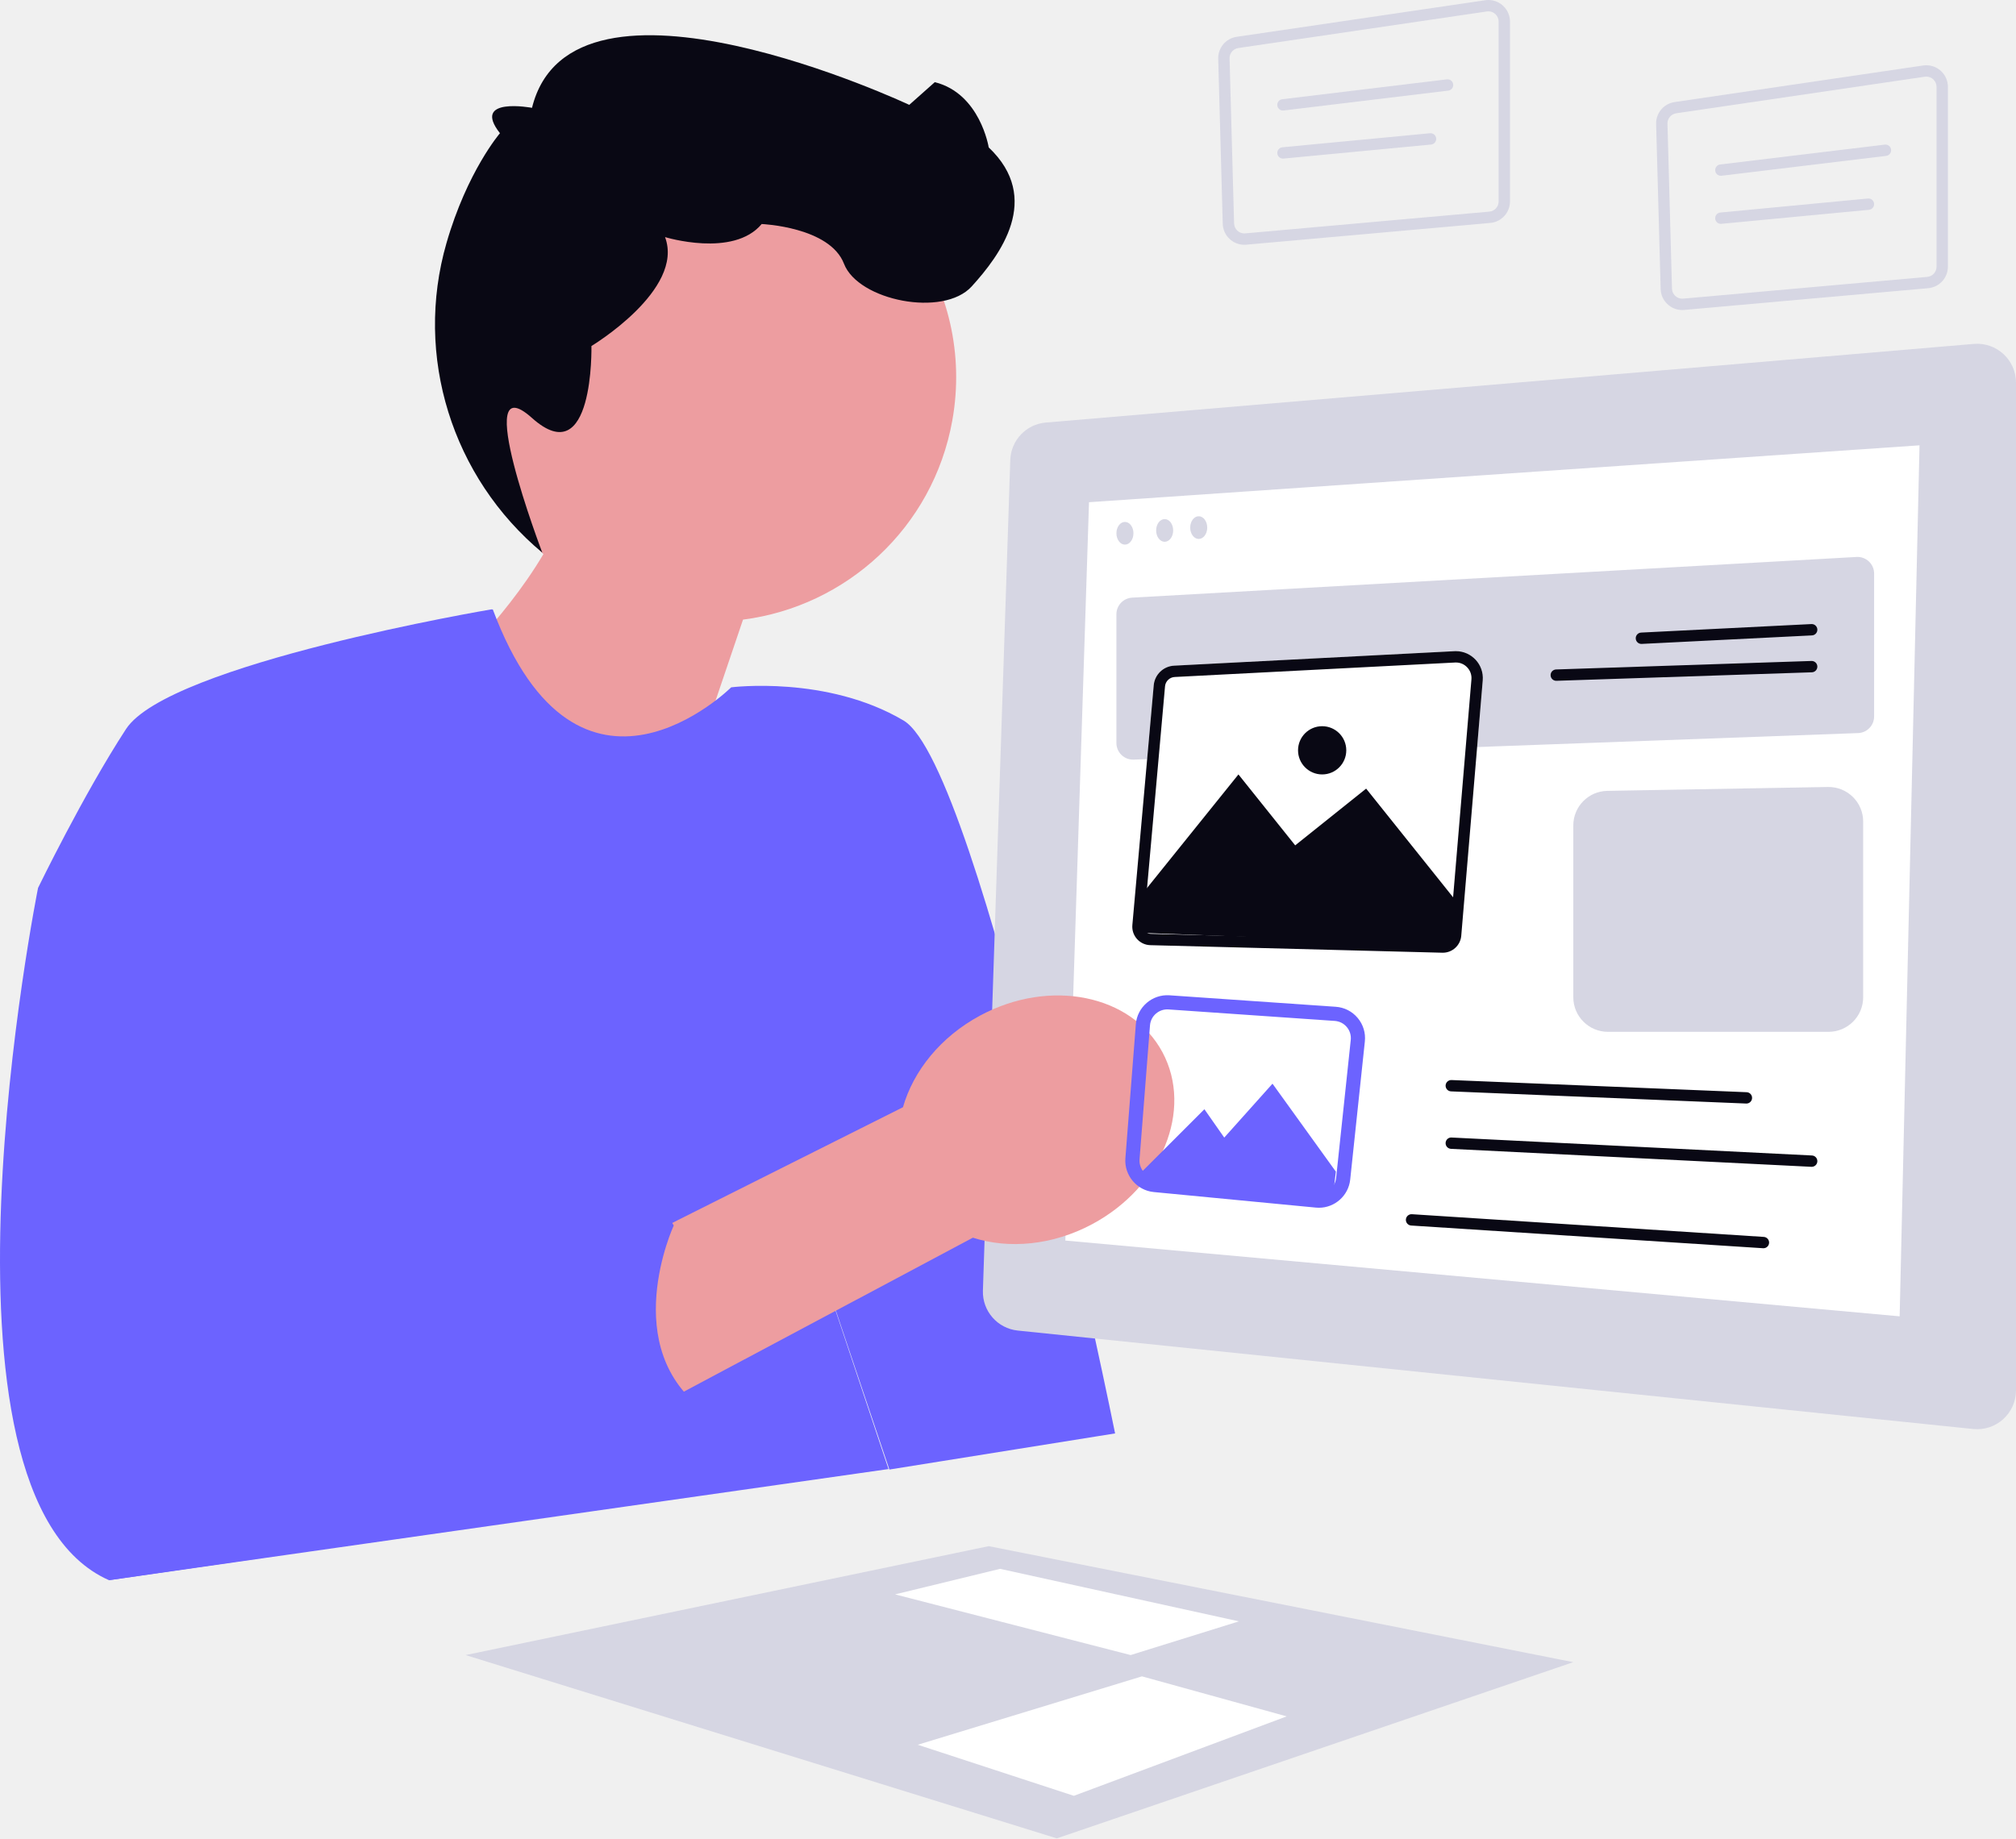
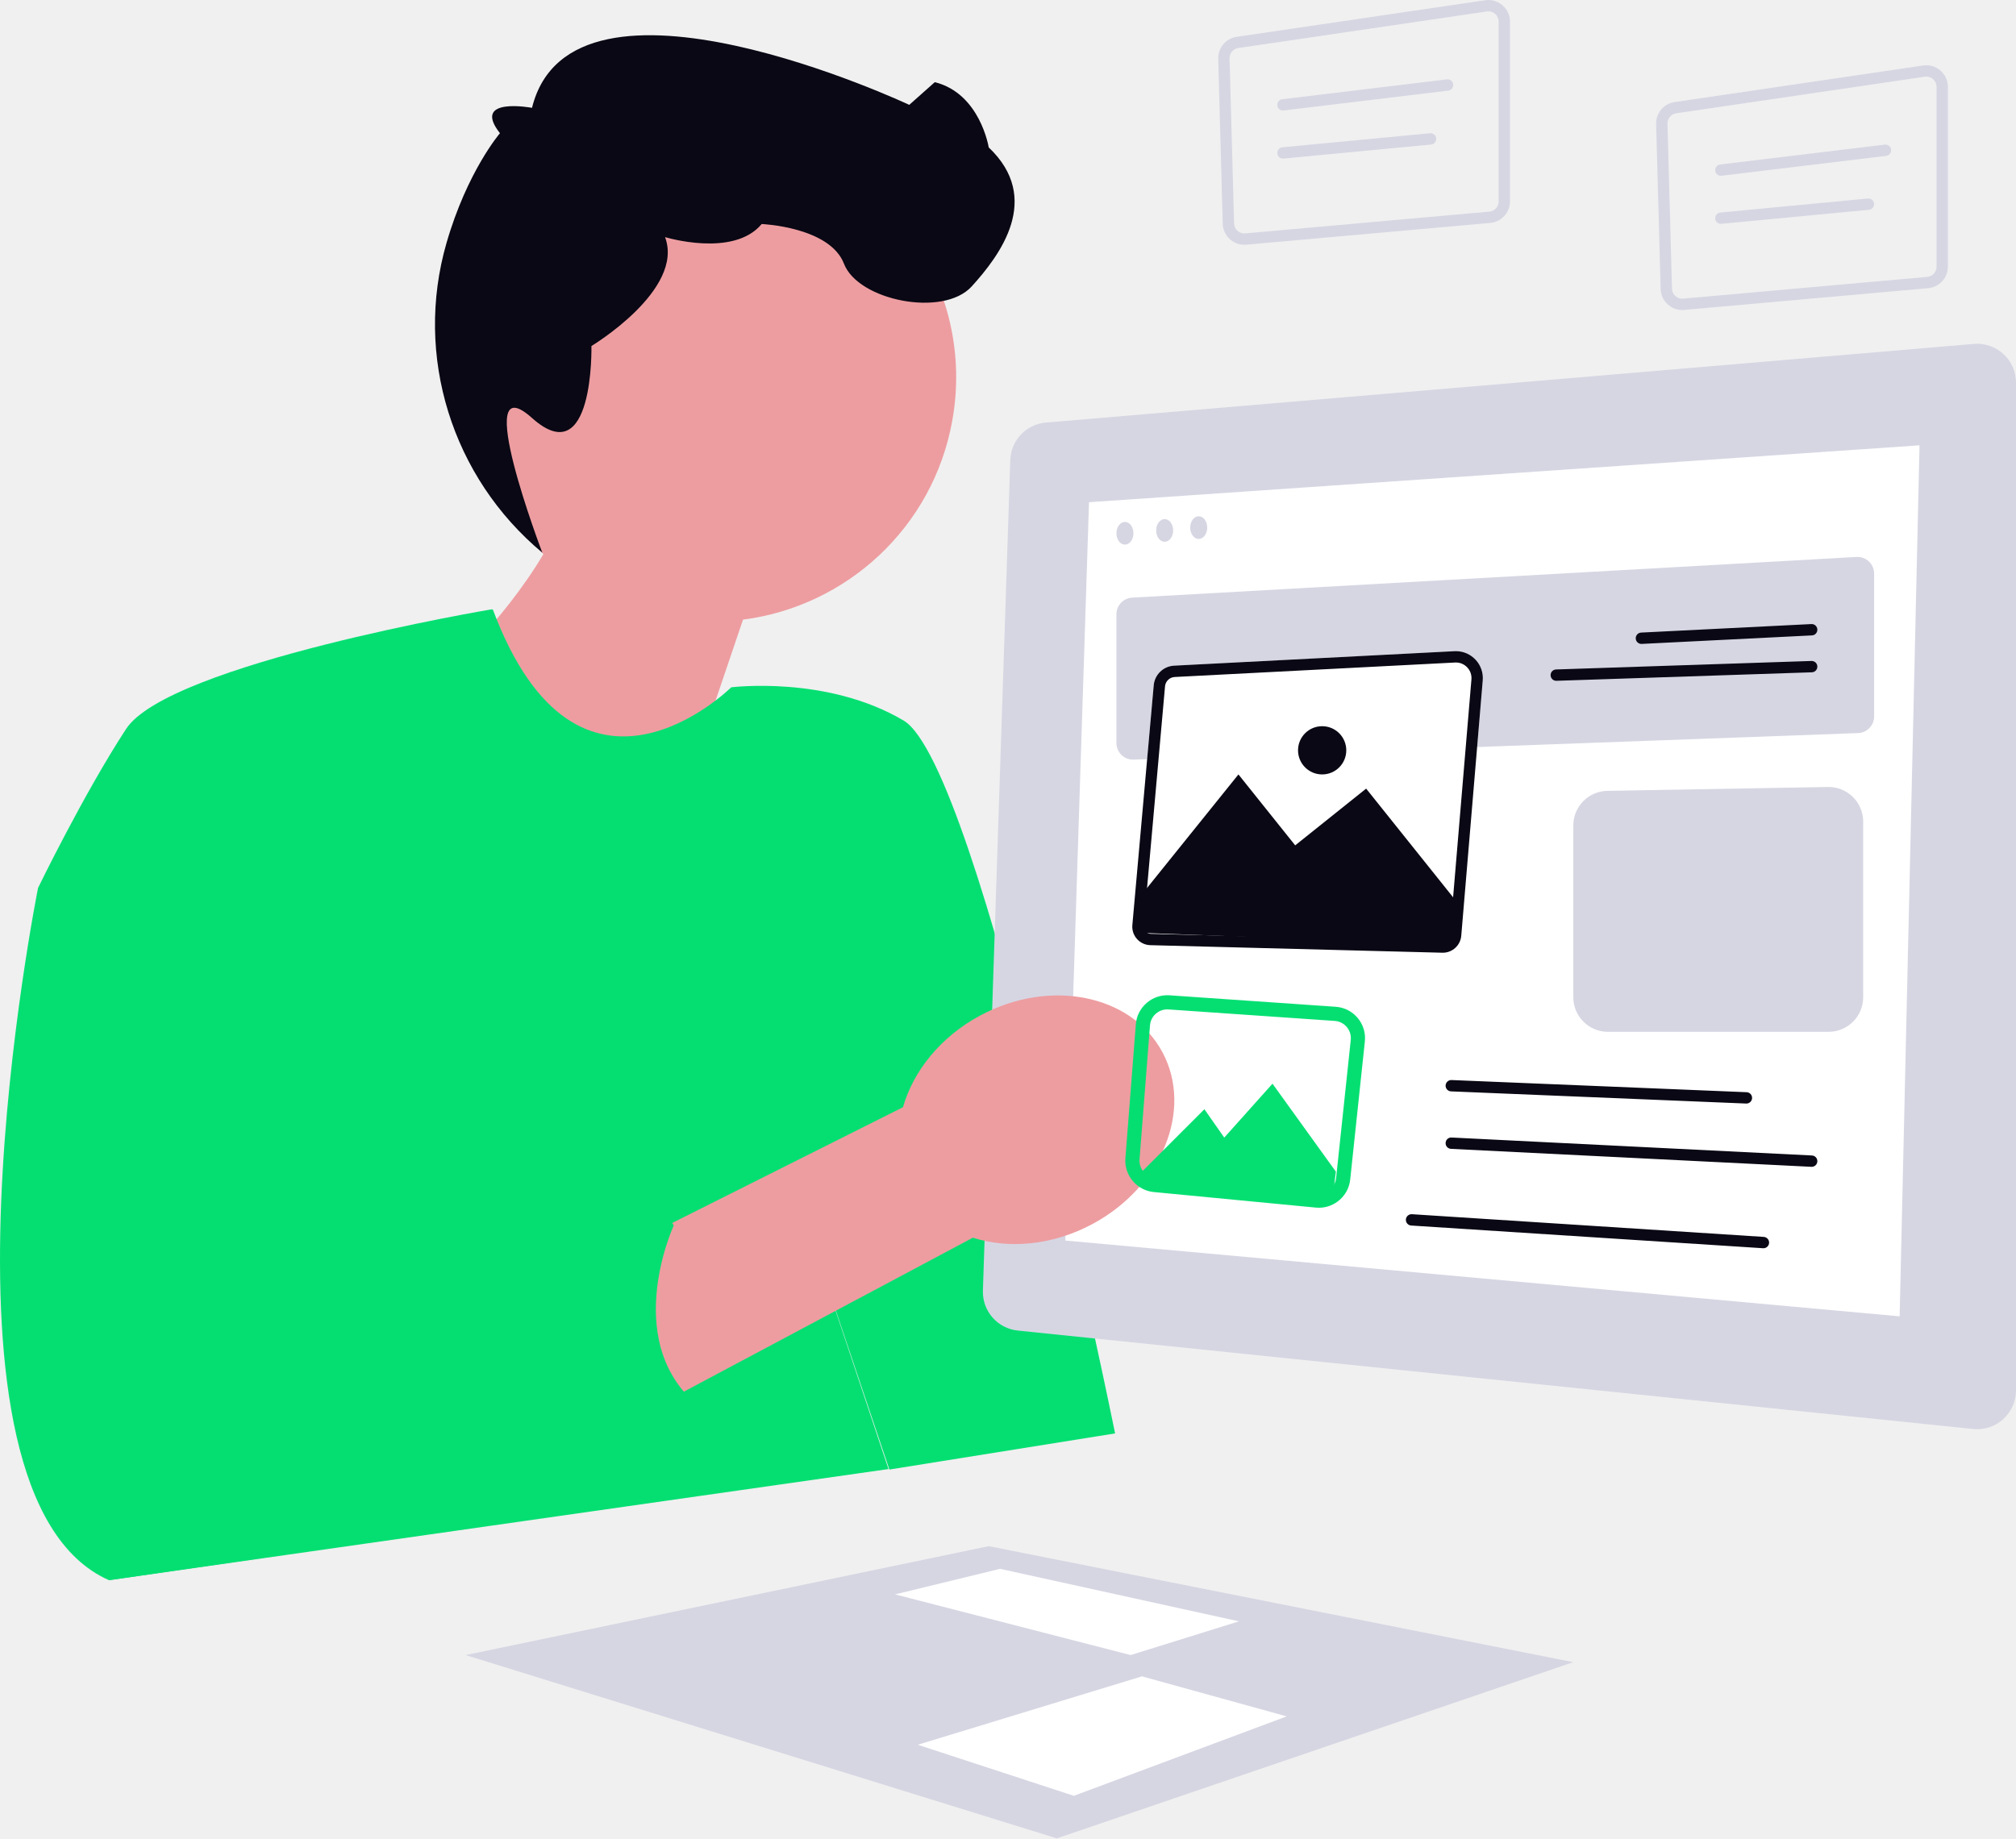
<svg xmlns="http://www.w3.org/2000/svg" width="710.41" height="647.958" viewBox="0 0 710.41 647.958" role="img" artist="Katerina Limpitsouni" source="https://undraw.co/">
  <path d="M166.156,117.905c8.349-46.788,53.046-77.949,99.834-69.6,46.788,8.349,77.949,53.046,69.601,99.834-6.771,37.945-37.45,65.608-73.762,70.257l-35.69,105.312-71.075-84.472s22.136-19.755,36.43-43.934c-20.154-19.251-30.601-47.903-25.338-77.397Z" fill="#ed9da0" />
-   <path d="M173.097,214.788s-113.687,19.17-128.687,42.17-31,56-31,56c0,0-43,214,25,244l274.687-39.17-33.687-100.83,34,101,79.534-12.732s-47.534-235.268-74.534-251.268c-27-16-60.751-11.701-60.751-11.701,0,0-53.748,53.404-83.998-27.448l-.563-.021Z" fill="#6c63ff" />
+   <path d="M173.097,214.788s-113.687,19.17-128.687,42.17-31,56-31,56c0,0-43,214,25,244l274.687-39.17-33.687-100.83,34,101,79.534-12.732s-47.534-235.268-74.534-251.268c-27-16-60.751-11.701-60.751-11.701,0,0-53.748,53.404-83.998-27.448l-.563-.021Z" fill="#05df72" />
  <path d="M234.352,83.566s24.058,7.392,34.058-4.608c0,0,24,1,29,14s35,19,45,8c10-11,25-31,6-49,0,0-3-19-19-23l-9,8s-118.876-55.906-132.938,1.047c0,0-21.527-4.058-11.294,8.948,0,0-11.53,13.369-18.844,38.721-11.48,39.789,1.95,82.603,33.764,109.115l0.0 0s-25.563-67.102-3.625-47.466,20.938-25.364,20.938-25.364c0,0,32.884-19.784,25.942-38.392Z" fill="#090814" />
  <path d="M695.555,121.217l-327.012,27.713c-6.919.586-12.305,6.258-12.534,13.198l-9.645,292.768c-.237,7.191,5.13,13.339,12.286,14.077l336.657,34.696c8.078.833,15.102-5.505,15.102-13.626V134.866c0-8.022-6.862-14.327-14.855-13.649Z" fill="#d6d6e3" />
  <polygon points="383.749 177.012 375.41 437.242 669.41 463.958 676.41 156.958 383.749 177.012" fill="#fff" />
  <path d="M398.944,210.647l255.274-14.341c3.362-.189,6.192,2.486,6.192,5.854v50.364c0,3.155-2.496,5.744-5.648,5.859l-255.274,9.353c-3.32.122-6.078-2.537-6.078-5.859v-45.375c0-3.11,2.429-5.679,5.534-5.854Z" fill="#d6d6e3" />
  <path d="M578.408,226.958c-1.059,0-1.942-.831-1.996-1.9-.055-1.103.794-2.042,1.897-2.097l60-3c1.115-.06,2.042.794,2.098,1.897.055,1.103-.794,2.042-1.897,2.097l-60,3c-.034.002-.068.003-.102.003Z" fill="#090814" />
  <path d="M548.408,239.958c-1.074,0-1.961-.853-1.998-1.934-.037-1.104.829-2.028,1.933-2.065l90-2.995c1.103-.023,2.029.829,2.065,1.933s-.829,2.028-1.933,2.065l-90,2.995c-.022.001-.045.001-.068.001Z" fill="#090814" />
  <path d="M406.558,241.535l-7.531,84.498c-.334,3.752,2.567,7.007,6.333,7.105l102.893,2.661c3.457.089,6.383-2.532,6.673-5.978l7.572-90.017c.483-5.737-4.208-10.581-9.957-10.284l-98.807,5.103c-3.78.195-6.84,3.143-7.176,6.913Z" fill="#fff" />
  <path d="M513.043,233.506c1.549,0,2.984.632,4.038,1.779,1.053,1.146,1.561,2.631,1.431,4.183l-7.572,90.017c-.109,1.299-1.214,2.316-2.516,2.316l-.068-.001-102.893-2.661c-.951-.025-1.549-.54-1.821-.845-.272-.305-.715-.959-.631-1.906l7.531-84.498c.158-1.774,1.619-3.182,3.398-3.273l98.807-5.103c.099-.005.198-.008.296-.008M513.043,229.506c-.167,0-.334.004-.502.013l-98.807,5.103c-3.78.195-6.84,3.143-7.176,6.913l-7.531,84.498c-.334,3.751,2.567,7.007,6.333,7.104l102.893,2.661c.057.001.115.002.171.002,3.382,0,6.217-2.592,6.502-5.98l7.572-90.017c.468-5.569-3.938-10.297-9.455-10.297h0Z" fill="#090814" />
  <polygon points="403.41 313.958 436.41 272.958 456.41 297.958 481.41 277.958 513.41 317.958 511.41 332.958 402.097 328.788 403.41 313.958" fill="#090814" />
  <path d="M554.41,290.945v60.536c0,6.737,5.462,12.199,12.199,12.199h77.752c6.737,0,12.199-5.462,12.199-12.199v-61.901c0-6.821-5.593-12.317-12.413-12.197l-77.752,1.365c-6.653.117-11.985,5.543-11.985,12.197Z" fill="#d6d6e3" />
  <path d="M615.411,388.958c-.028,0-.056-.001-.084-.002l-104-4.287c-1.104-.045-1.961-.977-1.916-2.08.046-1.104.977-1.954,2.081-1.916l104,4.287c1.104.045,1.961.977,1.916,2.08-.044,1.076-.931,1.918-1.997,1.918Z" fill="#090814" />
  <path d="M638.411,411.259c-.033,0-.067-.001-.101-.003l-127-6.33c-1.103-.055-1.953-.993-1.898-2.097.055-1.104.977-1.962,2.097-1.897l127,6.33c1.103.055,1.953.993,1.898,2.097-.053,1.069-.937,1.9-1.996,1.9Z" fill="#090814" />
  <path d="M621.412,439.958c-.043,0-.087-.001-.131-.004l-124-8c-1.102-.071-1.938-1.022-1.867-2.125.071-1.103,1.027-1.93,2.125-1.867l124,8c1.102.071,1.938,1.022,1.867,2.125-.068,1.059-.948,1.871-1.994,1.871Z" fill="#090814" />
  <circle cx="465.91" cy="264.458" r="8.5" fill="#090814" />
  <ellipse cx="396.41" cy="187.958" rx="3" ry="4" fill="#d6d6e3" />
  <ellipse cx="410.41" cy="186.958" rx="3" ry="4" fill="#d6d6e3" />
  <ellipse cx="422.41" cy="185.958" rx="3" ry="4" fill="#d6d6e3" />
  <path d="M678.813,27c1.984,0,3.597,1.621,3.597,3.614v63.38c0,1.884-1.415,3.431-3.292,3.598l-85.999,7.663c-.111.01-.222.015-.331.015-1.932,0-3.548-1.577-3.601-3.514l-1.593-58.151c-.05-1.828,1.276-3.407,3.085-3.673l87.593-12.892c.18-.027.362-.04.541-.04M678.813,23c-.37,0-.745.027-1.124.083l-87.592,12.892c-3.814.561-6.607,3.886-6.501,7.74l1.593,58.151c.114,4.155,3.525,7.405,7.599,7.405.227,0,.456-.01.686-.031l85.999-7.663c3.927-.35,6.937-3.64,6.937-7.583V30.614c0-4.263-3.474-7.614-7.597-7.614h0Z" fill="#d6d6e3" />
  <path d="M606.407,61.958c-.998,0-1.861-.745-1.983-1.761-.133-1.097.649-2.093,1.746-2.225l58-7c1.093-.135,2.093.648,2.225,1.746.133,1.097-.649,2.093-1.746,2.225l-58,7c-.082.01-.162.015-.242.015Z" fill="#d6d6e3" />
  <path d="M606.407,78.9c-1.019,0-1.89-.775-1.989-1.811-.104-1.1.702-2.076,1.802-2.181l52-4.942c1.097-.099,2.076.702,2.181,1.802s-.702,2.076-1.802,2.181l-52,4.942c-.064.006-.128.009-.192.009Z" fill="#d6d6e3" />
  <path d="M524.5,4c1.984,0,3.597,1.621,3.597,3.614v63.38c0,1.884-1.415,3.431-3.292,3.598l-85.999,7.663c-.111.01-.222.015-.331.015-1.932,0-3.548-1.577-3.601-3.514l-1.593-58.151c-.05-1.828,1.276-3.407,3.085-3.673l87.593-12.892c.18-.027.362-.04.541-.04M524.5,0c-.37,0-.745.027-1.124.083l-87.592,12.892c-3.814.561-6.607,3.886-6.501,7.74l1.593,58.151c.114,4.155,3.525,7.405,7.599,7.405.227,0,.456-.01.686-.031l85.999-7.663c3.927-.35,6.937-3.64,6.937-7.583V7.614c0-4.263-3.474-7.614-7.597-7.614h0Z" fill="#d6d6e3" />
  <path d="M452.095,38.958c-.998,0-1.861-.745-1.983-1.761-.133-1.097.649-2.093,1.746-2.225l58-7c1.093-.135,2.093.648,2.225,1.746.133,1.097-.649,2.093-1.746,2.225l-58,7c-.082.01-.162.015-.242.015Z" fill="#d6d6e3" />
  <path d="M452.095,55.9c-1.019,0-1.89-.775-1.989-1.811-.104-1.1.702-2.076,1.802-2.181l52-4.942c1.097-.099,2.076.702,2.181,1.802s-.702,2.076-1.802,2.181l-52,4.942c-.064.006-.128.009-.192.009Z" fill="#d6d6e3" />
  <polygon points="164.064 583.348 372.41 647.958 554.41 585.85 348.41 544.958 164.064 583.348" fill="#d6d6e3" />
  <polygon points="315.41 561.958 352.41 552.958 436.575 571.466 398.41 583.348 315.41 561.958" fill="#fff" />
  <polygon points="402.41 590.853 323.41 614.958 378.41 632.958 453.41 604.958 402.41 590.853" fill="#fff" />
  <path d="M342.824,436.241l-167.322,89.158-32.17-47.436,174.864-87.708c3.647-12.766,13.251-24.85,27.282-32.364,24.551-13.149,53.274-7.337,64.156,12.981,10.882,20.318-.199,47.447-24.75,60.596-14.031,7.515-29.412,8.812-42.059,4.773Z" fill="#ed9da0" />
-   <path d="M108.41,396.958l-8,24s19,20.287,0,31.644l67-8.644s27.124-20.005,29.062-3.503c0,0,33.938-22.497,40.938-8.497,0,0-20.072,43.406,11.464,65.703l-41.964,18.869-29.89,20.229-138.61,20.199" fill="#6c63ff" />
-   <path d="M464.767,425.685c-.351,0-.704-.017-1.059-.051l-57.141-5.484c-5.978-.573-10.461-5.911-9.995-11.898l3.683-47.252c.472-6.042,5.787-10.596,11.818-10.199l58.621,4.05c3.032.21,5.777,1.607,7.73,3.936,1.953,2.328,2.852,5.273,2.531,8.295l-5.164,48.687c-.601,5.664-5.437,9.918-11.025,9.918ZM402.749,361.193l2.493.194-3.683,47.252c-.256,3.287,2.205,6.218,5.487,6.533l57.141,5.484c3.312.319,6.285-2.111,6.635-5.418l5.164-48.687c.176-1.659-.318-3.276-1.39-4.554-1.072-1.278-2.58-2.046-4.244-2.161l-58.621-4.05c-3.316-.22-6.229,2.281-6.488,5.6l-2.493-.194Z" fill="#6c63ff" />
-   <polygon points="402.41 412.958 424.41 390.958 431.41 400.958 448.41 381.958 470.739 412.958 469.41 423.958 403.41 418.805 402.41 412.958" fill="#6c63ff" />
+   <path d="M108.41,396.958l-8,24s19,20.287,0,31.644l67-8.644s27.124-20.005,29.062-3.503c0,0,33.938-22.497,40.938-8.497,0,0-20.072,43.406,11.464,65.703l-41.964,18.869-29.89,20.229-138.61,20.199" fill="#05df72" />
+   <path d="M464.767,425.685c-.351,0-.704-.017-1.059-.051l-57.141-5.484c-5.978-.573-10.461-5.911-9.995-11.898l3.683-47.252c.472-6.042,5.787-10.596,11.818-10.199l58.621,4.05c3.032.21,5.777,1.607,7.73,3.936,1.953,2.328,2.852,5.273,2.531,8.295l-5.164,48.687c-.601,5.664-5.437,9.918-11.025,9.918ZM402.749,361.193l2.493.194-3.683,47.252c-.256,3.287,2.205,6.218,5.487,6.533l57.141,5.484c3.312.319,6.285-2.111,6.635-5.418l5.164-48.687c.176-1.659-.318-3.276-1.39-4.554-1.072-1.278-2.58-2.046-4.244-2.161l-58.621-4.05c-3.316-.22-6.229,2.281-6.488,5.6l-2.493-.194Z" fill="#05df72" />
+   <polygon points="402.41 412.958 424.41 390.958 431.41 400.958 448.41 381.958 470.739 412.958 469.41 423.958 403.41 418.805 402.41 412.958" fill="#05df72" />
</svg>
